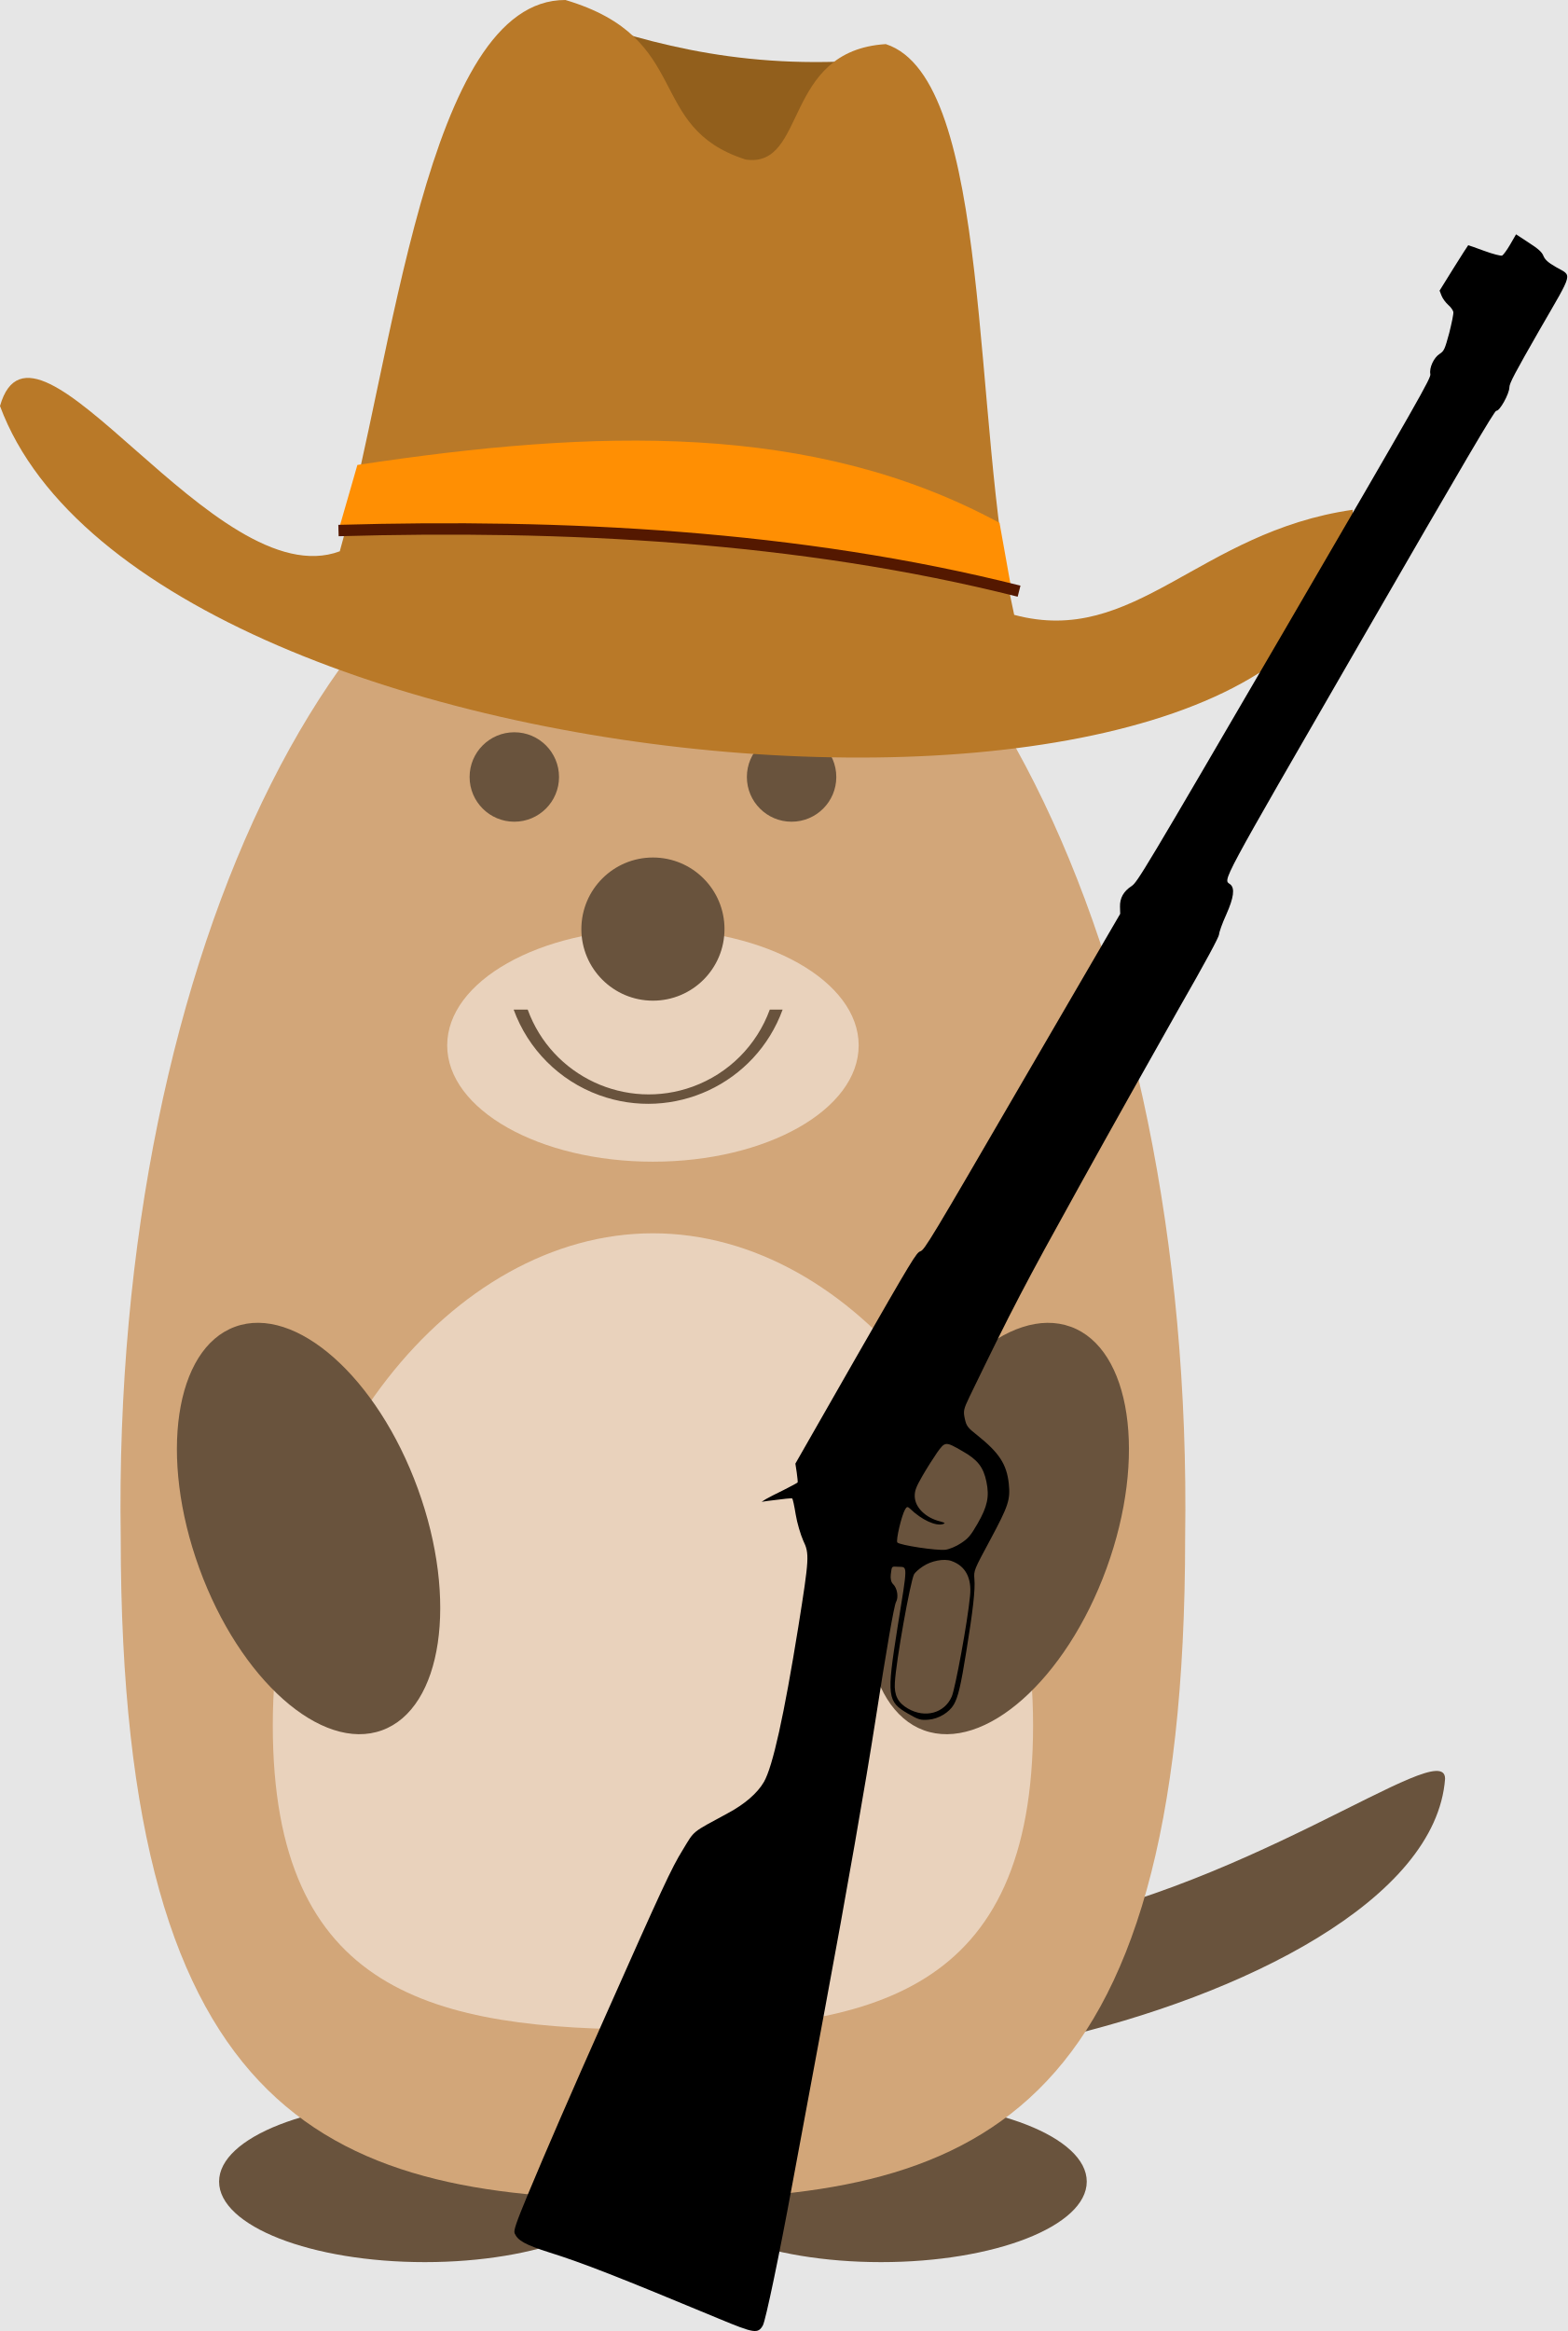
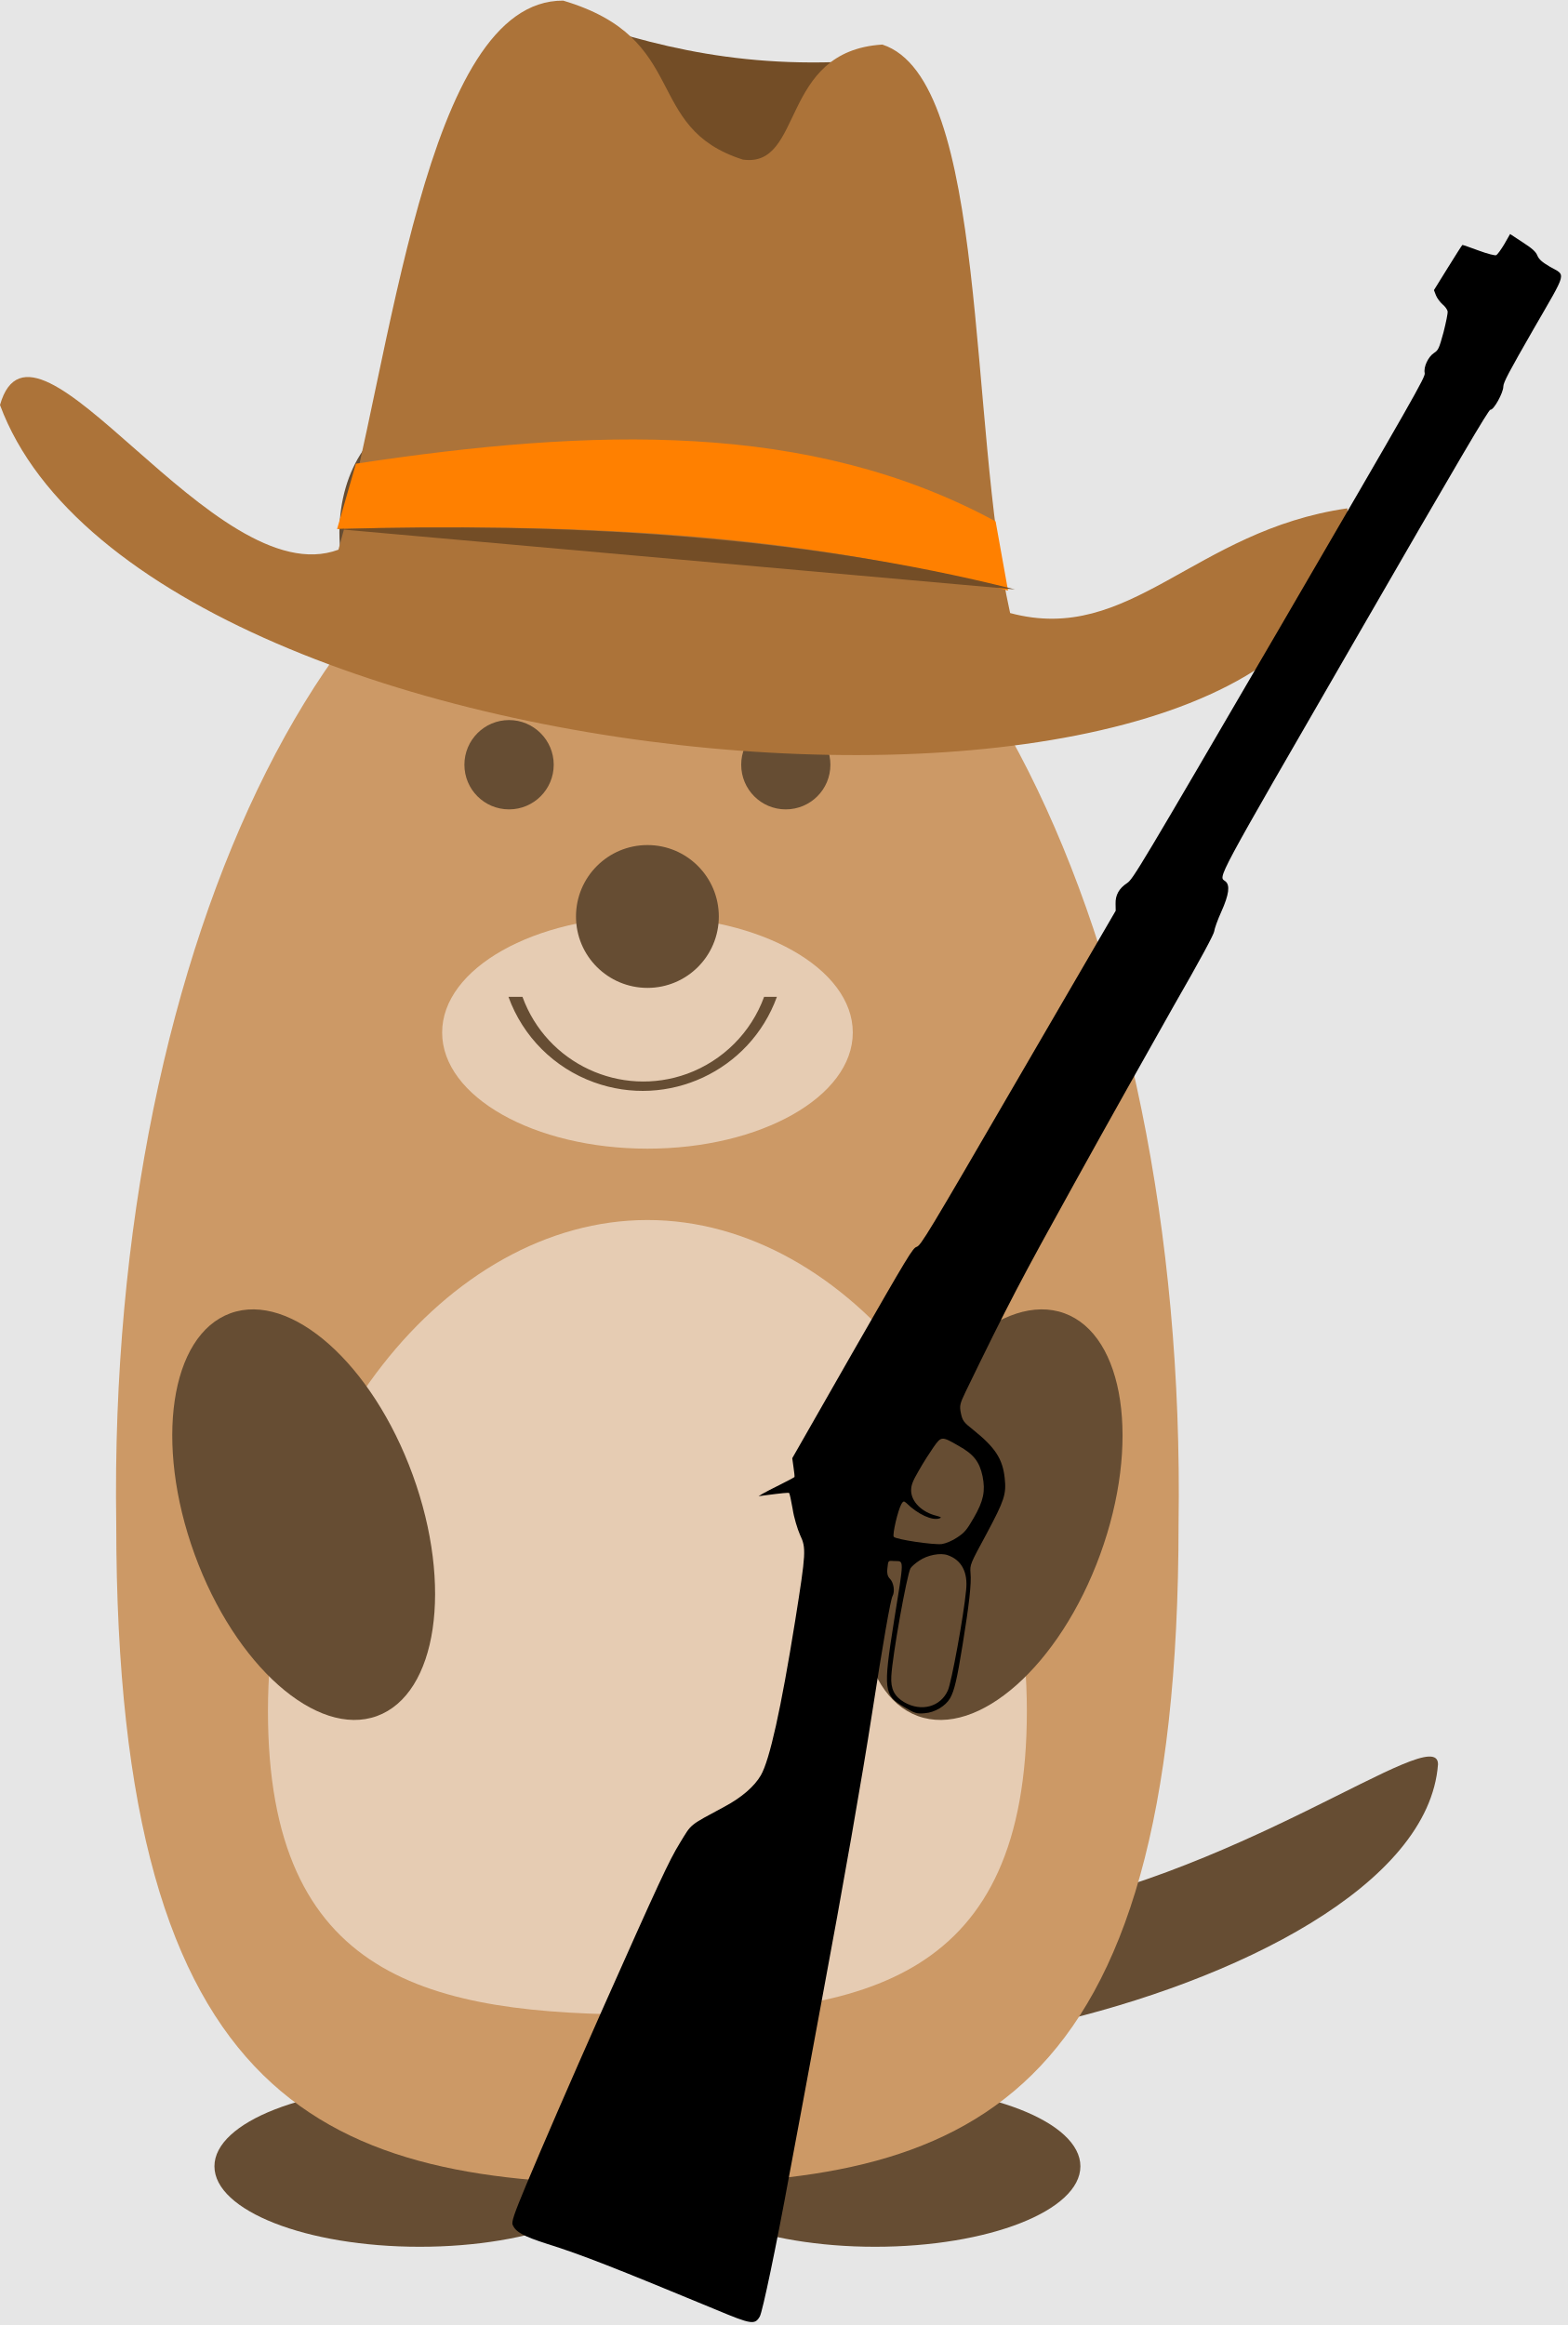
- <svg xmlns="http://www.w3.org/2000/svg" version="1.1" id="svg2" xml:space="preserve" width="112.975" height="168.001" viewBox="0 0 112.975 168.001">
-   <defs id="defs6">
-     <clipPath clipPathUnits="userSpaceOnUse" id="clipPath116">
-       <path d="M 0,0 H 558.924 V 312.875 H 0 Z" id="path114" />
-     </clipPath>
-     <clipPath clipPathUnits="userSpaceOnUse" id="clipPath148">
-       <path d="M 0,0 H 1280 V 640 H 0 Z" id="path146" />
-     </clipPath>
-   </defs>
-   <g id="g10" transform="matrix(1.333333,0,0,-1.333333,-222.8633,263.1165)">
-     <rect style="opacity:1;fill:#e6e6e6;fill-opacity:1;fill-rule:evenodd;stroke:none;stroke-width:5.669;stroke-linecap:round;stroke-miterlimit:4;stroke-dasharray:none;stroke-dashoffset:0;stroke-opacity:1" id="rect1628" width="102.664" height="136.595" x="158.882" y="-202.276" transform="scale(1,-1)" />
-     <g transform="translate(28.346,215.44)" id="g34" />
-     <g id="g44" transform="matrix(1.706007,0,0,1.706007,202.4482,69.74035)" style="stroke-width:0.235">
-       <g id="g46" style="stroke-width:0.235">
-         <g id="g48" style="stroke-width:0.235">
-           <path id="path50" style="fill:#69533d;fill-opacity:1;fill-rule:nonzero;stroke:none;stroke-width:0.235" d="m -0.709,5.669 c 0,1.409 -2.919,2.551 -6.52,2.551 -3.601,0 -6.52,-1.142 -6.52,-2.551 0,-1.409 2.919,-2.551 6.52,-2.551 3.601,0 6.52,1.142 6.52,2.551 z" />
-         </g>
-         <g id="g52" style="stroke-width:0.235">
-           <path id="path54" style="fill:#69533d;fill-opacity:1;fill-rule:nonzero;stroke:none;stroke-width:0.235" d="m 13.748,5.669 c 0,1.409 -2.919,2.551 -6.52,2.551 -3.601,0 -6.52,-1.142 -6.52,-2.551 0,-1.409 2.919,-2.551 6.52,-2.551 3.601,0 6.52,1.142 6.52,2.551 z" />
-         </g>
-         <g id="g56" style="stroke-width:0.235">
-           <path id="path58" style="fill:#69533d;fill-opacity:1;fill-rule:nonzero;stroke:none;stroke-width:0.235" d="m 9.78,57.544 c 0,2.035 -1.142,3.685 -2.551,3.685 -1.409,0 -2.551,-1.65 -2.551,-3.685 0,-2.035 1.142,-3.685 2.551,-3.685 1.409,0 2.551,1.65 2.551,3.685 z" />
-         </g>
-         <g id="g60" style="stroke-width:0.235">
-           <path id="path62" style="fill:#69533d;fill-opacity:1;fill-rule:nonzero;stroke:none;stroke-width:0.235" d="m -4.677,57.544 c 0,2.035 -1.142,3.685 -2.551,3.685 -1.409,0 -2.551,-1.65 -2.551,-3.685 0,-2.035 1.142,-3.685 2.551,-3.685 1.409,0 2.551,1.65 2.551,3.685 z" />
-         </g>
-         <g id="g64" style="stroke-width:0.235">
-           <path id="path66" style="fill:#69533d;fill-opacity:1;fill-rule:nonzero;stroke:none;stroke-width:0.235" d="M 25.104,18.437 C 24.537,10.78 0.757,6.242 0.473,11.914 c -0.567,3.405 2.656,0.55 10.726,1.701 7.387,1.055 13.904,6.242 13.904,4.822" />
-         </g>
-         <g id="g68" style="stroke-width:0.235">
-           <path id="path70" style="fill:#d2a679;fill-opacity:1;fill-rule:nonzero;stroke:none;stroke-width:0.235" d="M 16.866,26.079 C 16.866,7.37 10.063,5.102 0,5.102 -10.063,5.102 -16.866,7.37 -16.866,26.079 -17.15,44.788 -9.496,59.812 0,59.812 9.496,59.812 17.15,44.788 16.866,26.079 Z" />
-         </g>
-         <g id="g72" style="stroke-width:0.235">
-           <path id="path74" style="fill:#e9d2bc;fill-opacity:1;fill-rule:nonzero;stroke:none;stroke-width:0.235" d="m 12.047,20.126 c 0,-8.504 -5.103,-9.638 -12.047,-9.638 -6.945,0 -12.047,1.134 -12.047,9.638 0,8.504 5.669,15.59 12.047,15.59 6.378,0 12.047,-7.087 12.047,-15.59 z" />
-         </g>
-         <g id="g76" style="stroke-width:0.235">
-           <path id="path78" style="fill:#69533d;fill-opacity:1;fill-rule:nonzero;stroke:none;stroke-width:0.235" d="M 13.24,32.755 C 11.328,33.452 8.736,31.154 7.45,27.623 6.165,24.092 6.674,20.665 8.586,19.969 c 1.913,-0.696 4.505,1.602 5.79,5.133 1.285,3.531 0.776,6.957 -1.136,7.654 z" />
-         </g>
-         <g id="g80" style="stroke-width:0.235">
-           <path id="path82" style="fill:#69533d;fill-opacity:1;fill-rule:nonzero;stroke:none;stroke-width:0.235" d="m -8.586,19.969 c 1.913,0.696 2.421,4.123 1.136,7.654 -1.285,3.531 -3.877,5.829 -5.79,5.133 -1.913,-0.696 -2.421,-4.123 -1.136,-7.654 1.285,-3.531 3.877,-5.829 5.79,-5.133 z" />
-         </g>
-         <g id="g84" style="stroke-width:0.235">
-           <path id="path86" style="fill:#e9d2bc;fill-opacity:1;fill-rule:nonzero;stroke:none;stroke-width:0.235" d="m 6.52,41.67 c 0,2.035 -2.919,3.685 -6.52,3.685 -3.601,0 -6.52,-1.65 -6.52,-3.685 0,-2.035 2.919,-3.685 6.52,-3.685 3.601,0 6.52,1.65 6.52,3.685 z" />
-         </g>
-         <g id="g88" style="stroke-width:0.235">
-           <path id="path90" style="fill:#69533d;fill-opacity:1;fill-rule:nonzero;stroke:none;stroke-width:0.235" d="m 2.268,45.355 c 0,1.252 -1.015,2.268 -2.268,2.268 -1.252,0 -2.268,-1.015 -2.268,-2.268 0,-1.252 1.015,-2.268 2.268,-2.268 1.252,0 2.268,1.015 2.268,2.268 z" />
-         </g>
-         <g id="g92" style="stroke-width:0.235">
-           <path id="path94" style="fill:#69533d;fill-opacity:1;fill-rule:nonzero;stroke:none;stroke-width:0.235" d="m -2.976,50.174 c 0,0.783 -0.635,1.417 -1.417,1.417 -0.783,0 -1.417,-0.635 -1.417,-1.417 0,-0.783 0.635,-1.417 1.417,-1.417 0.783,0 1.417,0.635 1.417,1.417 z" />
-         </g>
-         <g id="g96" style="stroke-width:0.235">
-           <path id="path98" style="fill:#69533d;fill-opacity:1;fill-rule:nonzero;stroke:none;stroke-width:0.235" d="m 5.811,50.174 c 0,0.783 -0.635,1.417 -1.417,1.417 -0.783,0 -1.417,-0.635 -1.417,-1.417 0,-0.783 0.635,-1.417 1.417,-1.417 0.783,0 1.417,0.635 1.417,1.417 z" />
-         </g>
-         <g id="g100" style="stroke-width:0.235">
-           <path id="path102" style="fill:#69533d;fill-opacity:1;fill-rule:nonzero;stroke:none;stroke-width:0.235" d="m 4.11,42.804 c -0.857,-2.354 -3.459,-3.567 -5.813,-2.711 -1.26,0.458 -2.252,1.451 -2.711,2.711 h 0.445 v 0 c 0.771,-2.118 3.113,-3.211 5.232,-2.44 1.134,0.413 2.027,1.306 2.44,2.44 z" />
-         </g>
-       </g>
-       <g id="g104" style="stroke-width:0.235" />
-     </g>
-     <g transform="matrix(0.1308849,0,0,0.1308849,167.1475,156.3868)" id="g108" style="stroke-width:0.235">
-       <g id="g110" style="stroke-width:0.235">
-         <g id="g112" style="stroke-width:0.235" />
-         <g id="g134" style="stroke-width:0.235">
-           <g id="g132" clip-path="url(#clipPath116)" style="stroke-width:0.235">
-             <g id="g130" transform="matrix(1,0,0,-1,0,312.8748)" style="stroke-width:0.235">
-               <g id="g128" style="stroke-width:0.235">
-                 <path id="path118" style="fill:#925f1c;fill-opacity:1;fill-rule:nonzero;stroke:none;stroke-width:0.235" d="m 233.57,6 c 37.184,12.996 76.809,23.551 132.325,18.215 L 303.215,239.57 233.57,6" />
-                 <path id="path120" style="fill:#b97928;fill-opacity:1;fill-rule:nonzero;stroke:none;stroke-width:0.235" d="m 0,167.68 c 14.23,-50.059 88.945,79.168 140.355,60 C 162.488,149.461 175.949,-0.277 233.57,0 c 53.098,15.777 32.696,52.574 74.465,65.895 25.492,3.652 15.031,-44.993 57.86,-47.68 44.402,14.426 35.355,157.144 53.035,235.715 49.949,13.39 76.058,-34.192 139.82,-43.395 C 569.691,370.477 61.191,332.848 0,167.68 Z" />
-                 <path id="path122" style="fill:#ff8f03;fill-opacity:1;fill-rule:nonzero;stroke:none;stroke-width:0.235" d="m 147.621,192.023 c 98.5,-14.921 188.031,-17.875 265.258,23.93 l 5.148,28.746 C 331.07,220.273 235.293,216.574 139.82,219.109 Z" />
-                 <g id="g126" style="stroke-width:0.235">
-                   <path id="path124" style="fill:none;stroke:#541800;stroke-width:4.701;stroke-linecap:butt;stroke-linejoin:miter;stroke-miterlimit:4;stroke-dasharray:none;stroke-opacity:1" d="m 139.82,219.109 c 92.59,-2.652 189.965,2.063 281.129,25.043" />
-                 </g>
-               </g>
-             </g>
-           </g>
-         </g>
-       </g>
-     </g>
-     <g transform="matrix(1.706007,0,0,1.706007,223.195,60.06899)" id="g136" style="stroke-width:0.235">
-       <g transform="matrix(0.49998,0.86601,-0.86601,0.49998,0,0)" id="g138" style="stroke-width:0.235">
-         <g transform="scale(0.05536)" id="g140" style="stroke-width:0.235">
-           <g id="g142" style="stroke-width:0.235">
-             <g id="g144" style="stroke-width:0.235" />
-             <g id="g158" style="stroke-width:0.235">
-               <g id="g156" clip-path="url(#clipPath148)" style="stroke-width:0.235">
-                 <g id="g154" transform="matrix(1,0,0,-1,0,640)" style="stroke-width:0.235">
-                   <g id="g152" style="stroke-width:0.235">
-                     <path id="path150" style="fill:#000000;fill-opacity:1;fill-rule:nonzero;stroke:none;stroke-width:0.235" d="m 1228,198.699 c -1.102,1.403 -2.199,4 -2.602,5.903 -0.296,1.796 -1.296,3.898 -2,4.5 -0.796,0.699 -6,2.398 -11.597,4 -9.5,2.5 -10.403,2.597 -13.199,1.199 -3.5,-1.801 -9.903,-1.199 -12.602,1.199 -1.699,1.5 -14,1.602 -168.699,1 -161.199,-0.699 -166.903,-0.801 -170.602,-2.602 -4.898,-2.5 -9.398,-2.398 -13.597,0.204 l -3.403,2.097 -111.301,-0.398 C 613.5,215.5 607.102,215.398 605.199,213.699 c -1.801,-1.597 -6,-1.699 -71.5,-1.5 l -69.5,0.301 -4,3.199 C 457.898,217.5 455.801,219 455.5,219 c -0.301,0 -3.801,-2.199 -7.801,-4.801 -4,-2.699 -8.301,-5.5 -9.597,-6.199 l -2.5,-1.301 2.296,2.903 c 5.903,7.699 8.102,10.796 8.102,11.296 0,0.403 -3.102,3.204 -6.898,6.301 -3.801,3.102 -8.602,8.199 -10.801,11.199 -4.699,6.903 -6.903,8 -44,22.204 C 336,279 307.5,288 297.398,288 290,288 280.801,284.801 271.5,279 251.102,266.5 253.898,267.5 240.5,267.199 228.398,266.801 215.301,268 135,276.5 87.301,281.5 50.898,285.699 25.5,289 8,291.301 3.301,292.199 2.301,293.602 c -2.699,3.699 -2.602,8.5 0.5,22.796 4.398,19.704 7.597,41 15.699,103.102 2.801,21.602 3.602,23.5 9.199,23.5 3.102,0 39.403,-11.898 79.301,-26.102 16.801,-5.898 59.301,-21 94.5,-33.398 64.898,-22.898 125.199,-45 158,-57.699 38.699,-15 62.699,-23.801 64.898,-23.801 3.102,0 7.204,-3.301 8,-6.5 0.403,-1.602 1.903,-3 4.204,-4 4.597,-1.898 4.097,-2 5.898,1.5 2.5,4.898 4.699,3.699 -30.5,17.102 -37.199,14.296 -39.5,16 -39.5,29.898 0,6.801 0.301,8.102 2.898,11.801 3.204,4.699 9.5,8.199 14.704,8.199 4.898,0 11.296,-1.898 29.898,-9 22.199,-8.398 33.398,-13.301 38.199,-16.699 4.102,-2.801 4.199,-2.801 24.199,-3.403 21.903,-0.699 25.403,-1.398 33,-6.898 9,-6.602 12.5,-13.602 14.903,-29.301 1,-7.097 1.5,-8.199 4.699,-11.097 3.301,-3 4.398,-3.301 12.102,-3.903 C 603.5,275.602 618.5,275 682.5,273.898 c 38,-0.699 90.199,-1.296 116.102,-1.5 31.898,-0.097 47.796,-0.597 49.199,-1.296 1.097,-0.602 6.5,-1.602 11.801,-2.102 10.597,-1.102 15.699,-3.199 16.199,-6.699 0.699,-5 -7,-4.801 157,-4.801 121.898,0 153.597,0.301 153.898,1.199 0.602,1.801 12.102,1.602 15.301,-0.199 2,-1.199 9,-1.398 37.102,-1.5 39.5,0 35.898,1 35.898,-9.898 0,-5.204 0.5,-7.403 1.898,-9.301 1.5,-1.801 2.102,-4.602 2.403,-11.102 l 0.5,-8.699 h -6.699 c -3.602,0 -7.102,-0.398 -7.801,-0.801 -0.602,-0.398 -1.903,-5 -2.801,-10.199 -0.898,-5.199 -1.699,-9.5 -1.801,-9.602 -0.097,-0.097 -7.097,-0.398 -15.398,-0.699 l -15.301,-0.5 z m -717.801,80.903 c 7.903,0.796 8,0.898 8,12.199 0.102,9.898 -1.898,14.898 -8.301,20.597 -6.5,5.801 -12,7.602 -23.398,7.602 -7.801,0 -9.898,-0.398 -14.301,-2.602 -2.898,-1.398 -6.301,-4 -7.699,-5.796 -3,-3.903 -10.898,-24.102 -10.199,-26 0.597,-1.403 14.5,-5.602 18.597,-5.602 1.903,0 2.204,0.398 1.801,2.199 -2.301,9 -1.398,18.102 1.903,20.903 1.097,0.898 1.097,0.5 0.398,-2.301 -2.398,-8.199 -0.301,-16.5 5.199,-19.801 2.699,-1.602 5,-2 12.301,-2 5,0 12,0.301 15.699,0.602 z m -60.5,25.5 c 5.199,2.5 10.102,8.199 10.903,12.597 1.597,8.403 -2.602,15.102 -12.102,19.301 -13.301,6.102 -50.199,19.199 -55.102,19.699 -10.296,1.102 -18.398,-7 -18.398,-18.301 0,-6.597 2.602,-10.699 9.102,-13.898 10.796,-5.5 54.796,-21.398 59.296,-21.5 1.102,0 3.903,0.898 6.301,2.102 z" />
-                   </g>
-                 </g>
-               </g>
-             </g>
-           </g>
-         </g>
-       </g>
-       <g transform="translate(-29.878,8.504)" id="g160" style="stroke-width:0.235" />
+ <svg xmlns="http://www.w3.org/2000/svg" version="1.1" viewBox="0 -73.825 49.782 73.825">
+   <g id="page1">
+     <g transform="matrix(1 0 0 -1 0 0)">
+       <path d="M0 0H49.969V74.102H0Z" fill="#e6e6e6" />
+       <path d="M19.848 5.039C19.848 6.445 16.93 7.59 13.328 7.59C9.727 7.59 6.809 6.445 6.809 5.039C6.809 3.629 9.727 2.484 13.328 2.484C16.93 2.484 19.848 3.629 19.848 5.039Z" fill="#664d33" />
+       <path d="M34.305 5.039C34.305 6.445 31.387 7.59 27.785 7.59C24.184 7.59 21.266 6.445 21.266 5.039C21.266 3.629 24.184 2.484 27.785 2.484C31.387 2.484 34.305 3.629 34.305 5.039Z" fill="#664d33" />
+       <path d="M30.336 56.91C30.336 58.949 29.195 60.598 27.785 60.598C26.375 60.598 25.234 58.949 25.234 56.91C25.234 54.875 26.375 53.227 27.785 53.227C29.195 53.227 30.336 54.875 30.336 56.91Z" fill="#664d33" />
+       <path d="M15.879 56.91C15.879 58.949 14.738 60.598 13.328 60.598C11.918 60.598 10.777 58.949 10.777 56.91C10.777 54.875 11.918 53.227 13.328 53.227C14.738 53.227 15.879 54.875 15.879 56.91Z" fill="#664d33" />
+       <path d="M45.66 17.805C45.094 10.148 21.313 5.609 21.031 11.281C20.465 14.688 23.688 11.832 31.758 12.984C39.145 14.039 45.66 19.227 45.66 17.805" fill="#664d33" />
+       <path d="M37.422 25.445C37.422 6.738 30.621 4.469 20.559 4.469C10.492 4.469 3.691 6.738 3.691 25.445C3.406 44.156 11.062 59.18 20.559 59.18C30.055 59.18 37.707 44.156 37.422 25.445Z" fill="#c96" />
+       <path d="M32.605 19.496C32.605 10.992 27.5 9.855 20.559 9.855C13.613 9.855 8.508 10.992 8.508 19.496C8.508 28 14.18 35.086 20.559 35.086C26.934 35.086 32.605 28 32.605 19.496Z" fill="#e6ccb3" />
+       <path d="M33.797 32.125C31.883 32.82 29.293 30.523 28.008 26.992C26.723 23.461 27.23 20.035 29.145 19.336C31.055 18.641 33.648 20.938 34.934 24.469C36.219 28 35.711 31.426 33.797 32.125Z" fill="#664d33" />
+       <path d="M11.969 19.336C13.883 20.035 14.391 23.461 13.105 26.992C11.82 30.523 9.23 32.82 7.316 32.125C5.402 31.426 4.894 28 6.18 24.469C7.465 20.938 10.059 18.641 11.969 19.336Z" fill="#664d33" />
+       <path d="M27.078 41.039C27.078 43.074 24.156 44.723 20.559 44.723C16.957 44.723 14.039 43.074 14.039 41.039C14.039 39.004 16.957 37.352 20.559 37.352C24.156 37.352 27.078 39.004 27.078 41.039Z" fill="#e6ccb3" />
+       <path d="M22.824 44.723C22.824 45.977 21.809 46.992 20.559 46.992C19.305 46.992 18.289 45.977 18.289 44.723C18.289 43.469 19.305 42.457 20.559 42.457C21.809 42.457 22.824 43.469 22.824 44.723Z" fill="#664d33" />
+       <path d="M17.582 49.543C17.582 50.324 16.945 50.961 16.164 50.961C15.379 50.961 14.746 50.324 14.746 49.543C14.746 48.758 15.379 48.125 16.164 48.125C16.945 48.125 17.582 48.758 17.582 49.543Z" fill="#664d33" />
+       <path d="M26.367 49.543C26.367 50.324 25.734 50.961 24.949 50.961C24.168 50.961 23.535 50.324 23.535 49.543C23.535 48.758 24.168 48.125 24.949 48.125C25.734 48.125 26.367 48.758 26.367 49.543Z" fill="#664d33" />
+       <path d="M24.668 42.172C23.812 39.816 21.207 38.605 18.855 39.461C17.594 39.918 16.602 40.91 16.145 42.172H16.59V42.172C17.359 40.055 19.703 38.961 21.82 39.73C22.953 40.145 23.848 41.039 24.262 42.172Z" fill="#664d33" />
+       <path d="M17.883 73.344C20.73 72.352 23.762 71.543 28.016 71.949L23.215 55.461L17.883 73.344" fill="#734d26" />
+       <path d="M0 60.965C1.09 64.797 6.809 54.902 10.746 56.371C12.441 62.359 13.469 73.828 17.883 73.805C21.949 72.598 20.387 69.777 23.586 68.758C25.539 68.481 24.734 72.207 28.016 72.41C31.414 71.305 30.723 60.375 32.074 54.359C35.902 53.336 37.898 56.98 42.781 57.684C43.621 45.438 4.684 48.32 0 60.965Z" fill="#ac7339" />
+       <path d="M11.301 59.102C18.844 60.242 25.699 60.469 31.613 57.27L32.008 55.07C25.348 56.938 18.016 57.223 10.703 57.027Z" fill="#ff8000" />
+       <path d="M10.703 57.027C17.793 57.23 25.25 56.871 32.23 55.109" fill="#734d26" />
+       <path d="M45.594 64.449C45.629 64.359 45.723 64.234 45.805 64.16C45.883 64.098 45.957 63.992 45.965 63.941C45.977 63.887 45.914 63.586 45.836 63.277C45.691 62.75 45.672 62.707 45.527 62.613C45.348 62.492 45.195 62.172 45.238 61.977C45.262 61.852 44.926 61.262 40.625 53.875C36.141 46.184 35.977 45.914 35.789 45.785C35.531 45.617 35.414 45.402 35.422 45.129L35.426 44.906L32.336 39.594C29.426 34.582 29.242 34.281 29.105 34.234C28.98 34.191 28.859 33.996 27.059 30.855L25.156 27.523L25.195 27.242C25.219 27.082 25.234 26.941 25.227 26.926C25.219 26.914 25.016 26.805 24.781 26.688C24.539 26.57 24.289 26.438 24.219 26.398L24.086 26.316L24.289 26.344C24.82 26.414 25.031 26.434 25.055 26.418C25.074 26.406 25.121 26.18 25.168 25.914C25.207 25.648 25.32 25.277 25.402 25.09C25.602 24.672 25.594 24.535 25.25 22.371C24.797 19.551 24.438 17.938 24.16 17.457C23.957 17.102 23.547 16.75 23.016 16.465C21.852 15.836 21.977 15.938 21.59 15.309C21.242 14.742 20.934 14.078 19.121 10.004C18.047 7.582 17.242 5.723 16.695 4.418C16.32 3.52 16.238 3.27 16.277 3.18C16.379 2.949 16.613 2.82 17.379 2.574C18.445 2.242 19.551 1.805 22.75 0.48C23.859 0.016 23.969 0 24.125 0.27C24.211 0.418 24.645 2.484 25.066 4.785C25.25 5.75 25.703 8.199 26.078 10.227C26.777 13.965 27.387 17.461 27.684 19.383C28.035 21.648 28.277 23.039 28.34 23.145C28.422 23.293 28.379 23.582 28.246 23.707C28.184 23.773 28.156 23.883 28.176 24.02C28.207 24.289 28.191 24.27 28.406 24.258C28.711 24.246 28.715 24.383 28.383 22.328C28.039 20.156 28.059 19.996 28.723 19.613C29.047 19.422 29.117 19.402 29.367 19.426C29.68 19.449 30.023 19.652 30.168 19.902C30.301 20.137 30.387 20.496 30.562 21.582C30.773 22.875 30.848 23.547 30.816 23.871C30.797 24.145 30.797 24.148 31.324 25.121C31.895 26.191 31.957 26.379 31.902 26.891C31.836 27.504 31.598 27.863 30.914 28.414C30.602 28.66 30.562 28.711 30.512 28.945C30.461 29.188 30.477 29.25 30.66 29.633C32.023 32.441 32.41 33.176 34.125 36.27C35.141 38.109 36.555 40.621 37.258 41.867C38.137 43.395 38.551 44.172 38.555 44.258C38.559 44.324 38.66 44.613 38.781 44.879C39.023 45.418 39.062 45.719 38.91 45.84C38.688 46.012 38.484 45.637 43.016 53.484C46.383 59.32 47.273 60.828 47.324 60.816C47.426 60.797 47.734 61.352 47.734 61.551C47.734 61.684 47.918 62.023 48.691 63.371C49.781 65.262 49.73 65.059 49.207 65.359C48.961 65.504 48.867 65.59 48.816 65.707C48.77 65.828 48.656 65.934 48.352 66.129L47.949 66.394L47.766 66.074C47.664 65.902 47.551 65.746 47.508 65.723C47.477 65.703 47.219 65.769 46.945 65.871C46.672 65.973 46.445 66.051 46.434 66.047C46.426 66.047 46.219 65.723 45.977 65.332L45.531 64.613ZM29.637 27.867C29.891 28.227 29.898 28.227 30.441 27.914C30.918 27.648 31.102 27.41 31.199 26.949C31.293 26.48 31.23 26.164 30.914 25.621C30.699 25.246 30.621 25.156 30.395 25.008C30.25 24.906 30.031 24.816 29.906 24.797C29.637 24.766 28.453 24.941 28.379 25.027C28.328 25.094 28.512 25.879 28.625 26.074C28.68 26.164 28.703 26.168 28.781 26.098C29.145 25.738 29.609 25.531 29.832 25.613C29.906 25.641 29.887 25.652 29.734 25.695C29.273 25.809 28.938 26.137 28.93 26.492C28.93 26.664 28.973 26.785 29.176 27.133C29.312 27.375 29.52 27.699 29.637 27.867ZM29.188 24.27C29.449 24.449 29.859 24.527 30.09 24.445C30.535 24.289 30.738 23.902 30.676 23.332C30.602 22.527 30.211 20.398 30.098 20.152C29.867 19.629 29.258 19.461 28.715 19.773C28.398 19.957 28.277 20.199 28.301 20.598C28.336 21.262 28.793 23.809 28.91 24.027C28.941 24.078 29.062 24.188 29.188 24.27Z" />
    </g>
  </g>
</svg>
